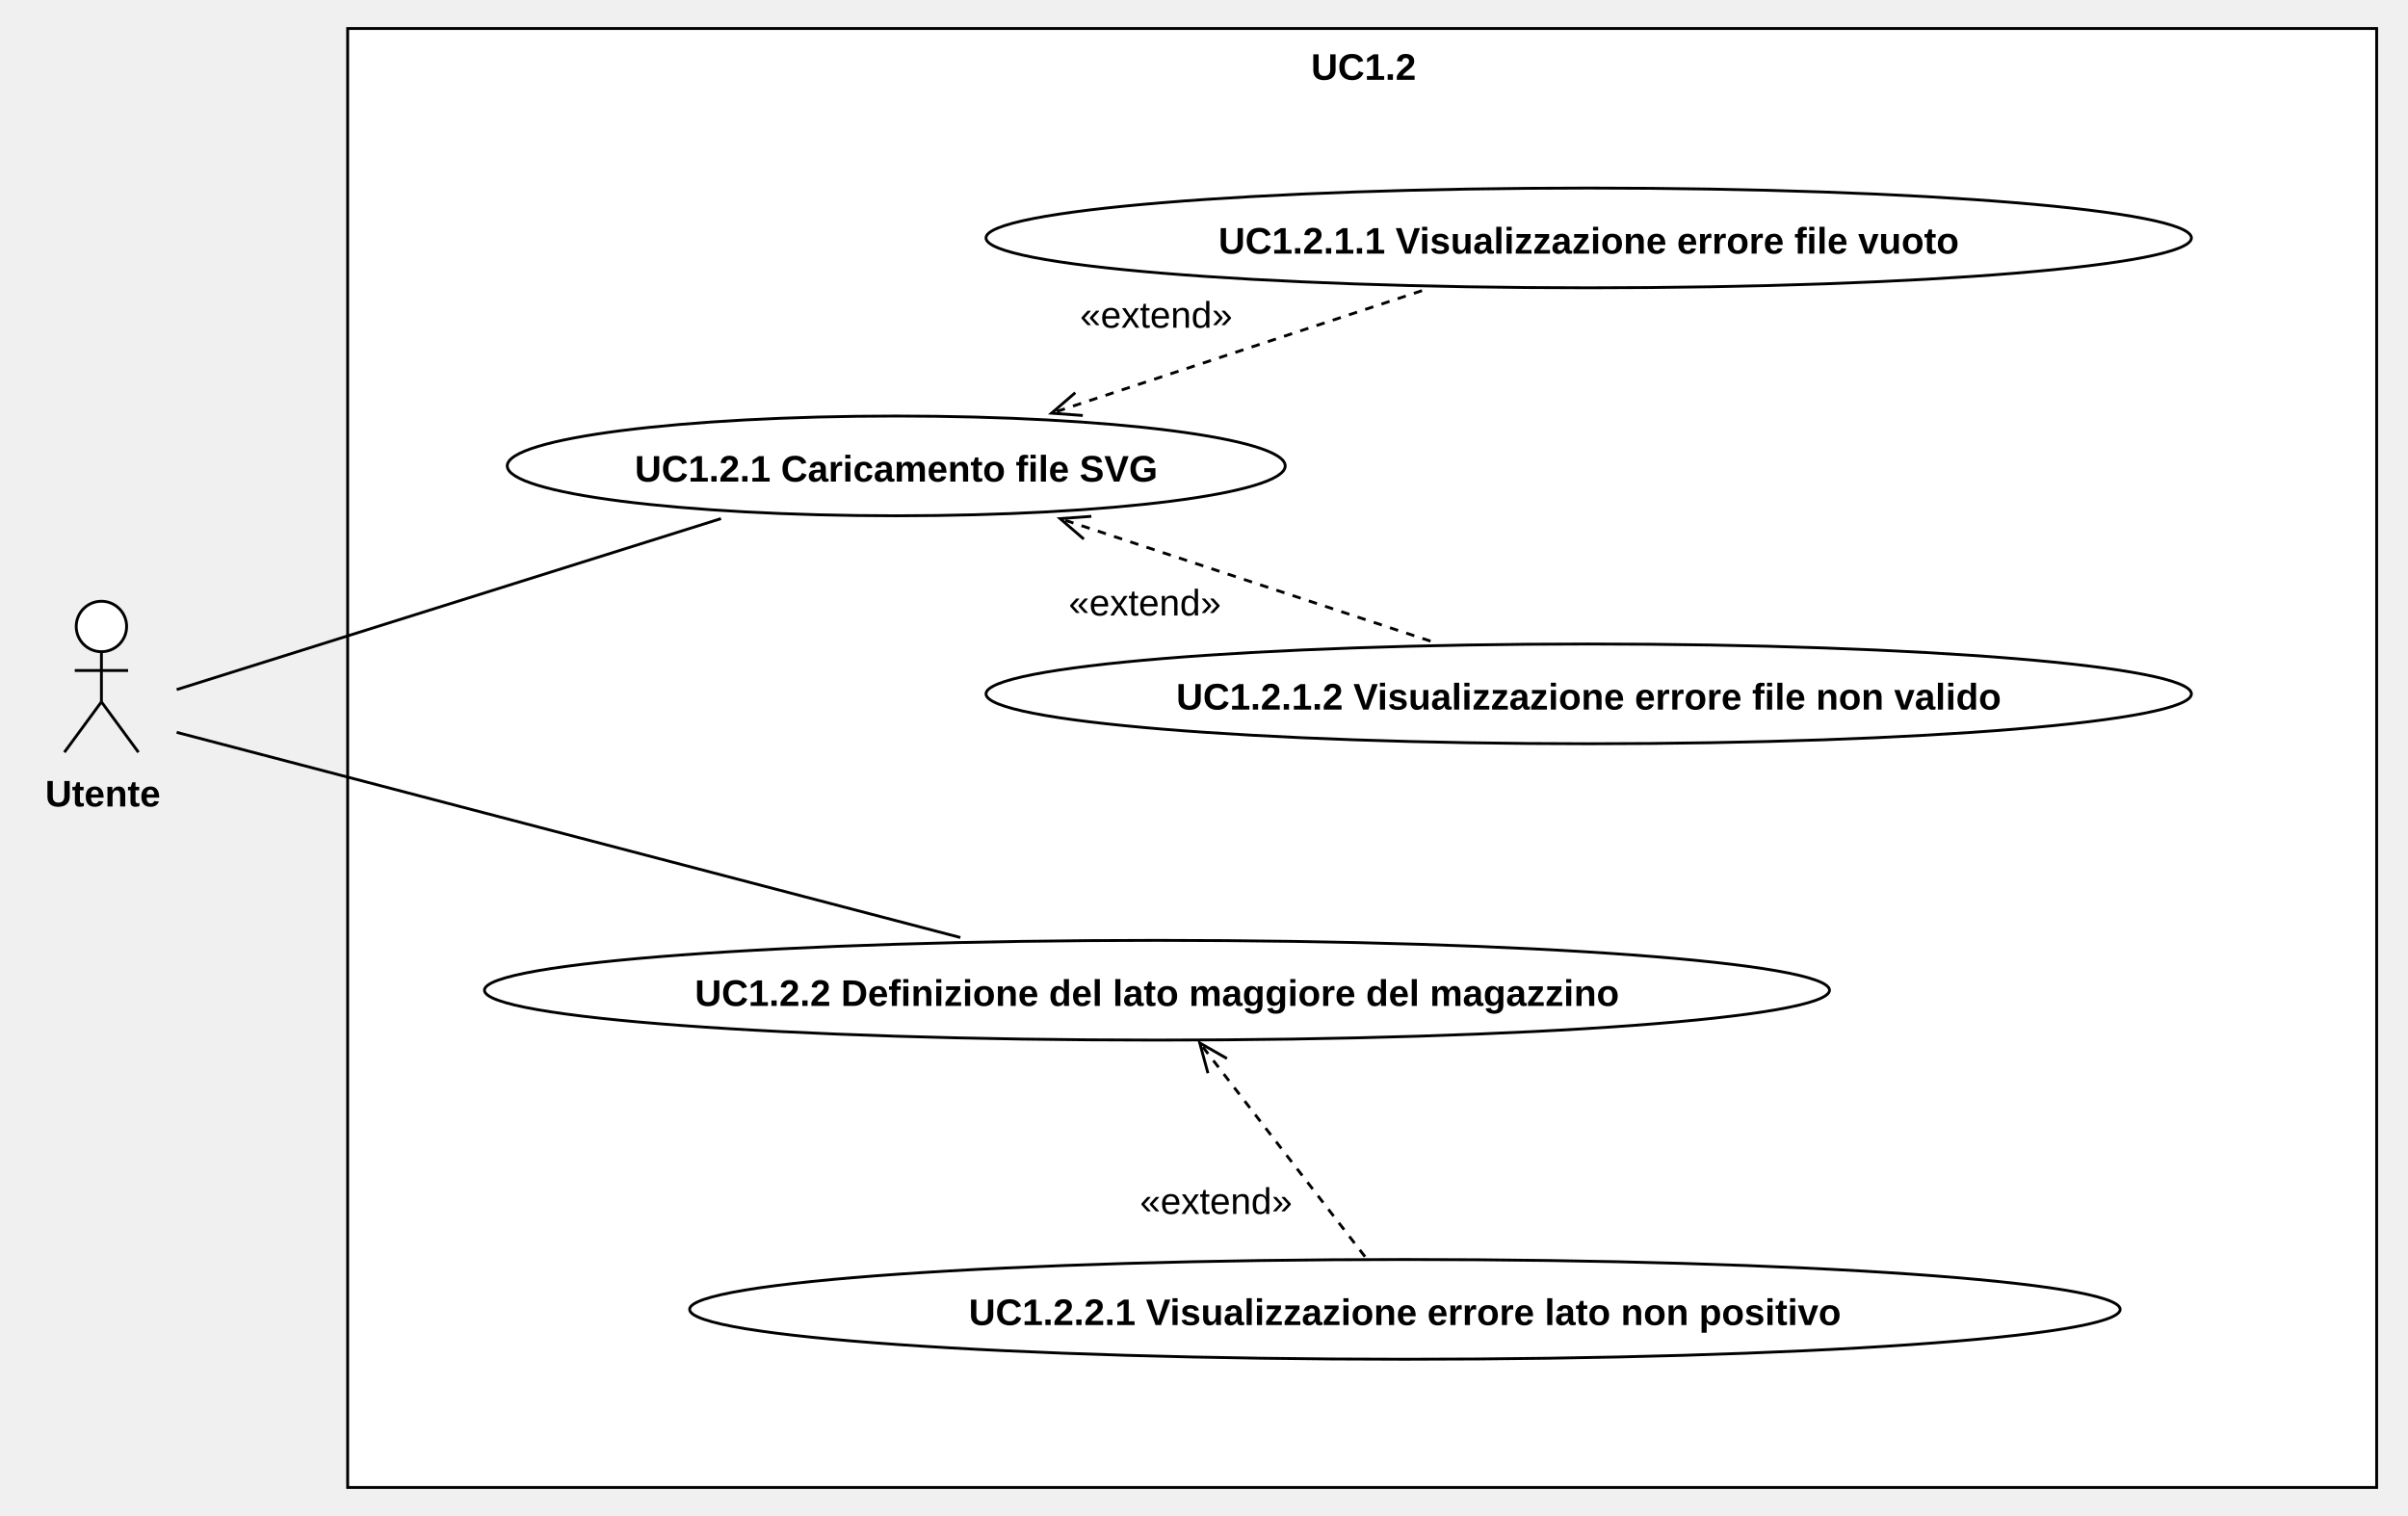
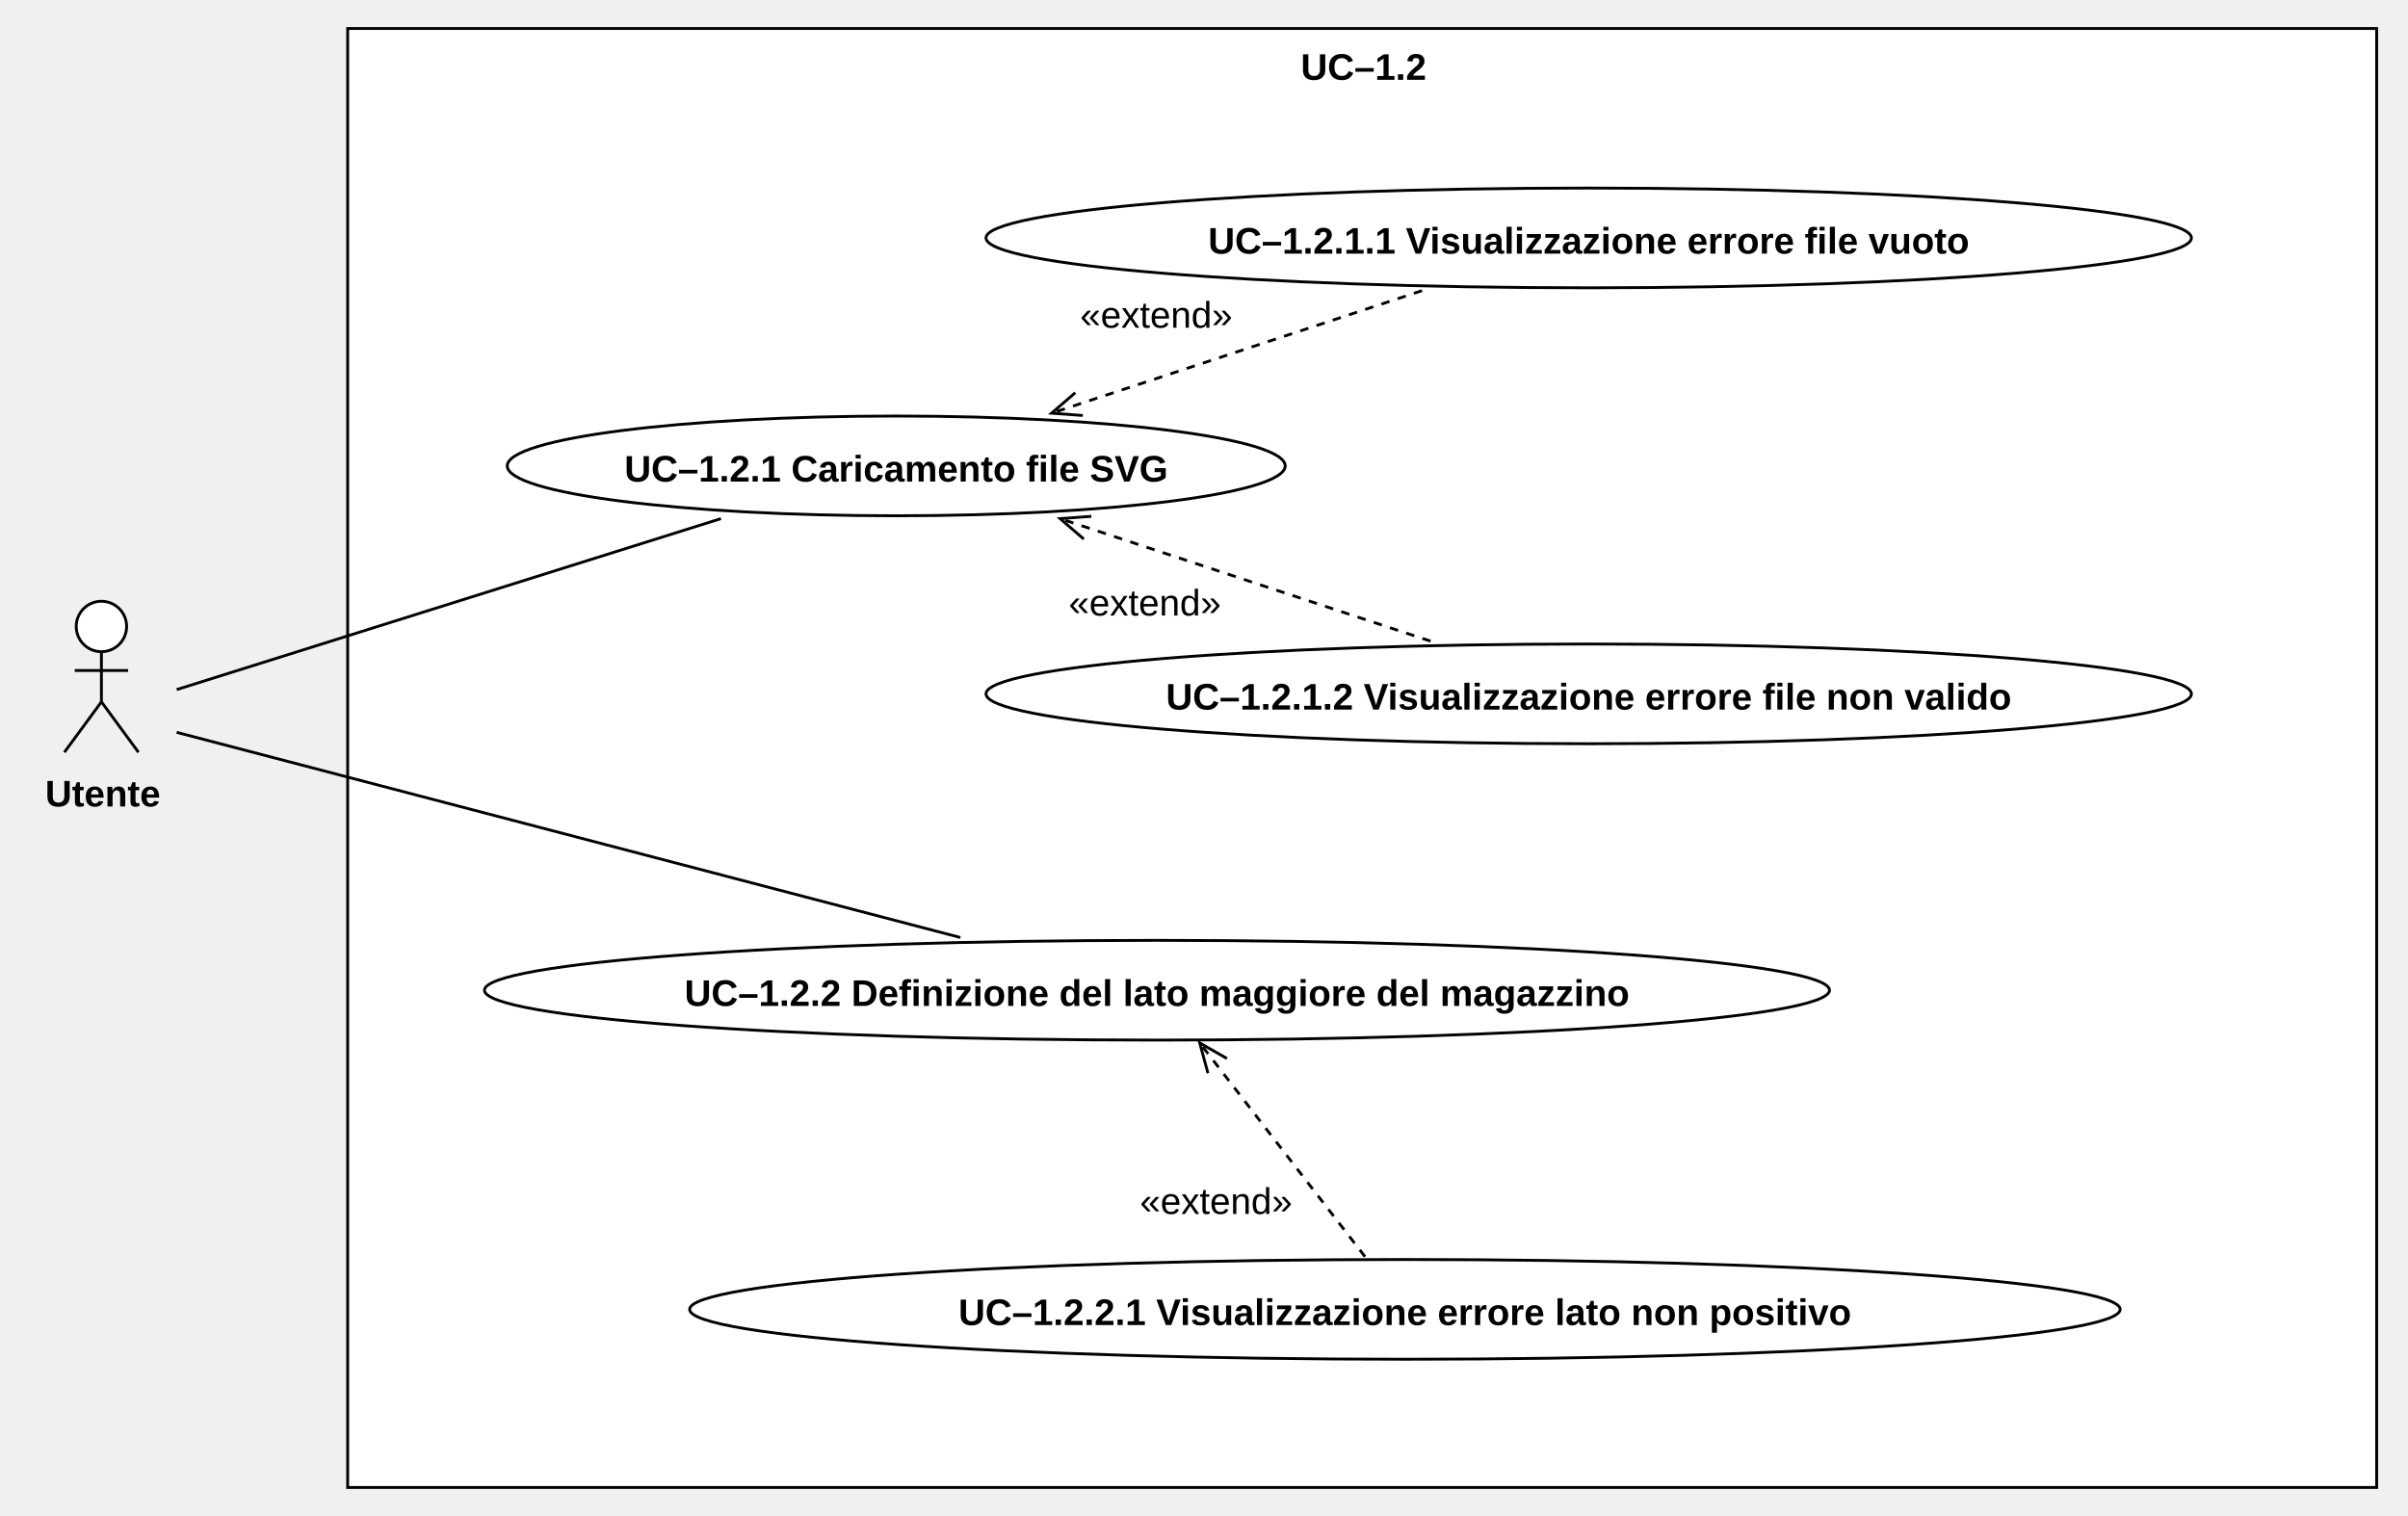
<svg xmlns="http://www.w3.org/2000/svg" version="1.1" width="845" height="532">
  <defs />
  <g>
    <g>
      <rect fill="#ffffff" stroke="none" x="240" y="104" width="712" height="512" transform="matrix(1 0 0 1 -118 -94)" />
    </g>
    <g>
      <path fill="none" stroke="#000000" paint-order="fill stroke markers" d=" M 122 10 L 834 10 L 834 522 L 122 522 L 122 10 Z Z" stroke-miterlimit="10" stroke-dasharray="" />
    </g>
    <g>
      <g>
        <path fill="none" stroke="none" />
-         <text fill="#000000" stroke="none" font-family="Arial" font-size="13px" font-style="normal" font-weight="bold" text-decoration="undefined" x="596.5" y="117.5" text-anchor="middle" dominant-baseline="central" transform="matrix(1 0 0 1 -118 -94)">UC1.2</text>
+         <text fill="#000000" stroke="none" font-family="Arial" font-size="13px" font-style="normal" font-weight="bold" text-decoration="undefined" x="596.5" y="117.5" text-anchor="middle" dominant-baseline="central" transform="matrix(1 0 0 1 -118 -94)">UC–1.2</text>
      </g>
    </g>
    <g>
      <path fill="#FFFFFF" stroke="none" paint-order="stroke fill markers" d=" M 346 83.5 C 346 73.835 440.692 66 557.5 66 C 674.308 66 769 73.835 769 83.5 C 769 93.165 674.308 101 557.5 101 C 440.692 101 346 93.165 346 83.5 Z" />
    </g>
    <g>
      <path fill="none" stroke="#000000" paint-order="fill stroke markers" d=" M 346 83.5 C 346 73.835 440.692 66 557.5 66 C 674.308 66 769 73.835 769 83.5 C 769 93.165 674.308 101 557.5 101 C 440.692 101 346 93.165 346 83.5 Z" stroke-miterlimit="10" stroke-dasharray="" />
    </g>
    <g>
      <g>
        <path fill="none" stroke="none" />
-         <text fill="#000000" stroke="none" font-family="Arial" font-size="13px" font-style="normal" font-weight="bold" text-decoration="undefined" x="675.5" y="178.5" text-anchor="middle" dominant-baseline="central" transform="matrix(1 0 0 1 -118 -94)">UC1.2.1.1 Visualizzazione errore file vuoto</text>
+         <text fill="#000000" stroke="none" font-family="Arial" font-size="13px" font-style="normal" font-weight="bold" text-decoration="undefined" x="675.5" y="178.5" text-anchor="middle" dominant-baseline="central" transform="matrix(1 0 0 1 -118 -94)">UC–1.2.1.1 Visualizzazione errore file vuoto</text>
      </g>
    </g>
    <g>
      <path fill="#FFFFFF" stroke="none" paint-order="stroke fill markers" d=" M 346 243.5 C 346 233.835 440.692 226 557.5 226 C 674.308 226 769 233.835 769 243.5 C 769 253.165 674.308 261 557.5 261 C 440.692 261 346 253.165 346 243.5 Z" />
    </g>
    <g>
      <path fill="none" stroke="#000000" paint-order="fill stroke markers" d=" M 346 243.5 C 346 233.835 440.692 226 557.5 226 C 674.308 226 769 233.835 769 243.5 C 769 253.165 674.308 261 557.5 261 C 440.692 261 346 253.165 346 243.5 Z" stroke-miterlimit="10" stroke-dasharray="" />
    </g>
    <g>
      <g>
        <path fill="none" stroke="none" />
-         <text fill="#000000" stroke="none" font-family="Arial" font-size="13px" font-style="normal" font-weight="bold" text-decoration="undefined" x="675.5" y="338.5" text-anchor="middle" dominant-baseline="central" transform="matrix(1 0 0 1 -118 -94)">UC1.2.1.2 Visualizzazione errore file non valido</text>
+         <text fill="#000000" stroke="none" font-family="Arial" font-size="13px" font-style="normal" font-weight="bold" text-decoration="undefined" x="675.5" y="338.5" text-anchor="middle" dominant-baseline="central" transform="matrix(1 0 0 1 -118 -94)">UC–1.2.1.2 Visualizzazione errore file non valido</text>
      </g>
    </g>
    <g>
      <path fill="#FFFFFF" stroke="none" paint-order="stroke fill markers" d=" M 242 459.5 C 242 449.835 354.377 442 493 442 C 631.623 442 744 449.835 744 459.5 C 744 469.165 631.623 477 493 477 C 354.377 477 242 469.165 242 459.5 Z" />
    </g>
    <g>
      <path fill="none" stroke="#000000" paint-order="fill stroke markers" d=" M 242 459.5 C 242 449.835 354.377 442 493 442 C 631.623 442 744 449.835 744 459.5 C 744 469.165 631.623 477 493 477 C 354.377 477 242 469.165 242 459.5 Z" stroke-miterlimit="10" stroke-dasharray="" />
    </g>
    <g>
      <g>
        <path fill="none" stroke="none" />
-         <text fill="#000000" stroke="none" font-family="Arial" font-size="13px" font-style="normal" font-weight="bold" text-decoration="undefined" x="611" y="554.5" text-anchor="middle" dominant-baseline="central" transform="matrix(1 0 0 1 -118 -94)">UC1.2.2.1 Visualizzazione errore lato non positivo</text>
+         <text fill="#000000" stroke="none" font-family="Arial" font-size="13px" font-style="normal" font-weight="bold" text-decoration="undefined" x="611" y="554.5" text-anchor="middle" dominant-baseline="central" transform="matrix(1 0 0 1 -118 -94)">UC–1.2.2.1 Visualizzazione errore lato non positivo</text>
      </g>
    </g>
    <g>
      <path fill="#FFFFFF" stroke="none" paint-order="stroke fill markers" d=" M 170 347.5 C 170 337.835 275.661 330 406 330 C 536.339 330 642 337.835 642 347.5 C 642 357.165 536.339 365 406 365 C 275.661 365 170 357.165 170 347.5 Z" />
    </g>
    <g>
      <path fill="none" stroke="#000000" paint-order="fill stroke markers" d=" M 170 347.5 C 170 337.835 275.661 330 406 330 C 536.339 330 642 337.835 642 347.5 C 642 357.165 536.339 365 406 365 C 275.661 365 170 357.165 170 347.5 Z" stroke-miterlimit="10" stroke-dasharray="" />
    </g>
    <g>
      <g>
        <path fill="none" stroke="none" />
-         <text fill="#000000" stroke="none" font-family="Arial" font-size="13px" font-style="normal" font-weight="bold" text-decoration="undefined" x="524" y="442.5" text-anchor="middle" dominant-baseline="central" transform="matrix(1 0 0 1 -118 -94)">UC1.2.2 Definizione del lato maggiore del magazzino</text>
+         <text fill="#000000" stroke="none" font-family="Arial" font-size="13px" font-style="normal" font-weight="bold" text-decoration="undefined" x="524" y="442.5" text-anchor="middle" dominant-baseline="central" transform="matrix(1 0 0 1 -118 -94)">UC–1.2.2 Definizione del lato maggiore del magazzino</text>
      </g>
    </g>
    <g>
      <path fill="#FFFFFF" stroke="none" paint-order="stroke fill markers" d=" M 178 163.5 C 178 153.835 239.113 146 314.5 146 C 389.887 146 451 153.835 451 163.5 C 451 173.165 389.887 181 314.5 181 C 239.113 181 178 173.165 178 163.5 Z" />
    </g>
    <g>
      <path fill="none" stroke="#000000" paint-order="fill stroke markers" d=" M 178 163.5 C 178 153.835 239.113 146 314.5 146 C 389.887 146 451 153.835 451 163.5 C 451 173.165 389.887 181 314.5 181 C 239.113 181 178 173.165 178 163.5 Z" stroke-miterlimit="10" stroke-dasharray="" />
    </g>
    <g>
      <g>
        <path fill="none" stroke="none" />
-         <text fill="#000000" stroke="none" font-family="Arial" font-size="13px" font-style="normal" font-weight="bold" text-decoration="undefined" x="432.5" y="258.5" text-anchor="middle" dominant-baseline="central" transform="matrix(1 0 0 1 -118 -94)">UC1.2.1 Caricamento file SVG</text>
+         <text fill="#000000" stroke="none" font-family="Arial" font-size="13px" font-style="normal" font-weight="bold" text-decoration="undefined" x="432.5" y="258.5" text-anchor="middle" dominant-baseline="central" transform="matrix(1 0 0 1 -118 -94)">UC–1.2.1 Caricamento file SVG</text>
      </g>
    </g>
    <g>
      <path fill="none" stroke="#000000" paint-order="fill stroke markers" d=" M 499 102 L 369 145" stroke-miterlimit="10" stroke-dasharray="3" />
    </g>
    <g>
      <path fill="none" stroke="#000000" paint-order="fill stroke markers" d=" M 377.327 137.812 L 369 145 L 379.97 145.805" stroke-miterlimit="10" stroke-dasharray="" />
    </g>
    <g>
      <rect fill="#ffffff" stroke="none" x="497" y="198" width="53.492" height="13" transform="matrix(1 0 0 1 -118 -94)" />
    </g>
    <g>
      <g>
        <path fill="none" stroke="none" />
        <text fill="#000000" stroke="none" font-family="Arial" font-size="13px" font-style="normal" font-weight="normal" text-decoration="undefined" x="523.746" y="204.5" text-anchor="middle" dominant-baseline="central" transform="matrix(1 0 0 1 -118 -94)">«extend»</text>
      </g>
    </g>
    <g>
      <path fill="none" stroke="#000000" paint-order="fill stroke markers" d=" M 502 225 L 372 182" stroke-miterlimit="10" stroke-dasharray="3" />
    </g>
    <g>
      <path fill="none" stroke="#000000" paint-order="fill stroke markers" d=" M 382.97 181.195 L 372 182 L 380.327 189.188" stroke-miterlimit="10" stroke-dasharray="" />
    </g>
    <g>
      <rect fill="#ffffff" stroke="none" x="493" y="299" width="53.492" height="13" transform="matrix(1 0 0 1 -118 -94)" />
    </g>
    <g>
      <g>
        <path fill="none" stroke="none" />
        <text fill="#000000" stroke="none" font-family="Arial" font-size="13px" font-style="normal" font-weight="normal" text-decoration="undefined" x="519.746" y="305.5" text-anchor="middle" dominant-baseline="central" transform="matrix(1 0 0 1 -118 -94)">«extend»</text>
      </g>
    </g>
    <g>
      <path fill="none" stroke="#000000" paint-order="fill stroke markers" d=" M 479 441 L 421 366" stroke-miterlimit="10" stroke-dasharray="3" />
    </g>
    <g>
      <path fill="none" stroke="#000000" paint-order="fill stroke markers" d=" M 430.547 371.464 L 421 366 L 423.887 376.614" stroke-miterlimit="10" stroke-dasharray="" />
    </g>
    <g>
      <rect fill="#ffffff" stroke="none" x="518" y="509" width="53.492" height="13" transform="matrix(1 0 0 1 -118 -94)" />
    </g>
    <g>
      <g>
        <path fill="none" stroke="none" />
        <text fill="#000000" stroke="none" font-family="Arial" font-size="13px" font-style="normal" font-weight="normal" text-decoration="undefined" x="544.746" y="515.5" text-anchor="middle" dominant-baseline="central" transform="matrix(1 0 0 1 -118 -94)">«extend»</text>
      </g>
    </g>
    <g>
      <path fill="#ffffff" stroke="none" paint-order="stroke fill markers" d=" M 26.749 219.85 C 26.749 214.962 30.706 211 35.589 211 C 40.471 211 44.429 214.962 44.429 219.85 C 44.429 224.738 40.471 228.7 35.589 228.7 C 30.706 228.7 26.749 224.738 26.749 219.85 Z" />
    </g>
    <g>
      <path fill="none" stroke="#000000" paint-order="fill stroke markers" d=" M 26.749 219.85 C 26.749 214.962 30.706 211 35.589 211 C 40.471 211 44.429 214.962 44.429 219.85 C 44.429 224.738 40.471 228.7 35.589 228.7 C 30.706 228.7 26.749 224.738 26.749 219.85 Z" stroke-miterlimit="10" stroke-dasharray="" />
    </g>
    <g>
      <path fill="none" stroke="#000000" paint-order="fill stroke markers" d=" M 35.589 228.7 L 35.589 246.3" stroke-miterlimit="10" stroke-dasharray="" />
    </g>
    <g>
      <path fill="none" stroke="#000000" paint-order="fill stroke markers" d=" M 26.229 235.3 L 44.949 235.3" stroke-miterlimit="10" stroke-dasharray="" />
    </g>
    <g>
      <path fill="none" stroke="#000000" paint-order="fill stroke markers" d=" M 35.589 246.3 L 22.589 264" stroke-miterlimit="10" stroke-dasharray="" />
    </g>
    <g>
      <path fill="none" stroke="#000000" paint-order="fill stroke markers" d=" M 35.589 246.3 L 48.589 264" stroke-miterlimit="10" stroke-dasharray="" />
    </g>
    <g>
      <g>
        <path fill="none" stroke="none" />
        <text fill="#000000" stroke="none" font-family="Arial" font-size="13px" font-style="normal" font-weight="bold" text-decoration="undefined" x="154.089" y="372.5" text-anchor="middle" dominant-baseline="central" transform="matrix(1 0 0 1 -118 -94)">Utente</text>
      </g>
    </g>
    <g>
      <path fill="none" stroke="#000000" paint-order="fill stroke markers" d=" M 62 242 L 253 182" stroke-miterlimit="10" stroke-dasharray="" />
    </g>
    <g>
      <path fill="none" stroke="#000000" paint-order="fill stroke markers" d=" M 62 257 L 337 329" stroke-miterlimit="10" stroke-dasharray="" />
    </g>
  </g>
</svg>
